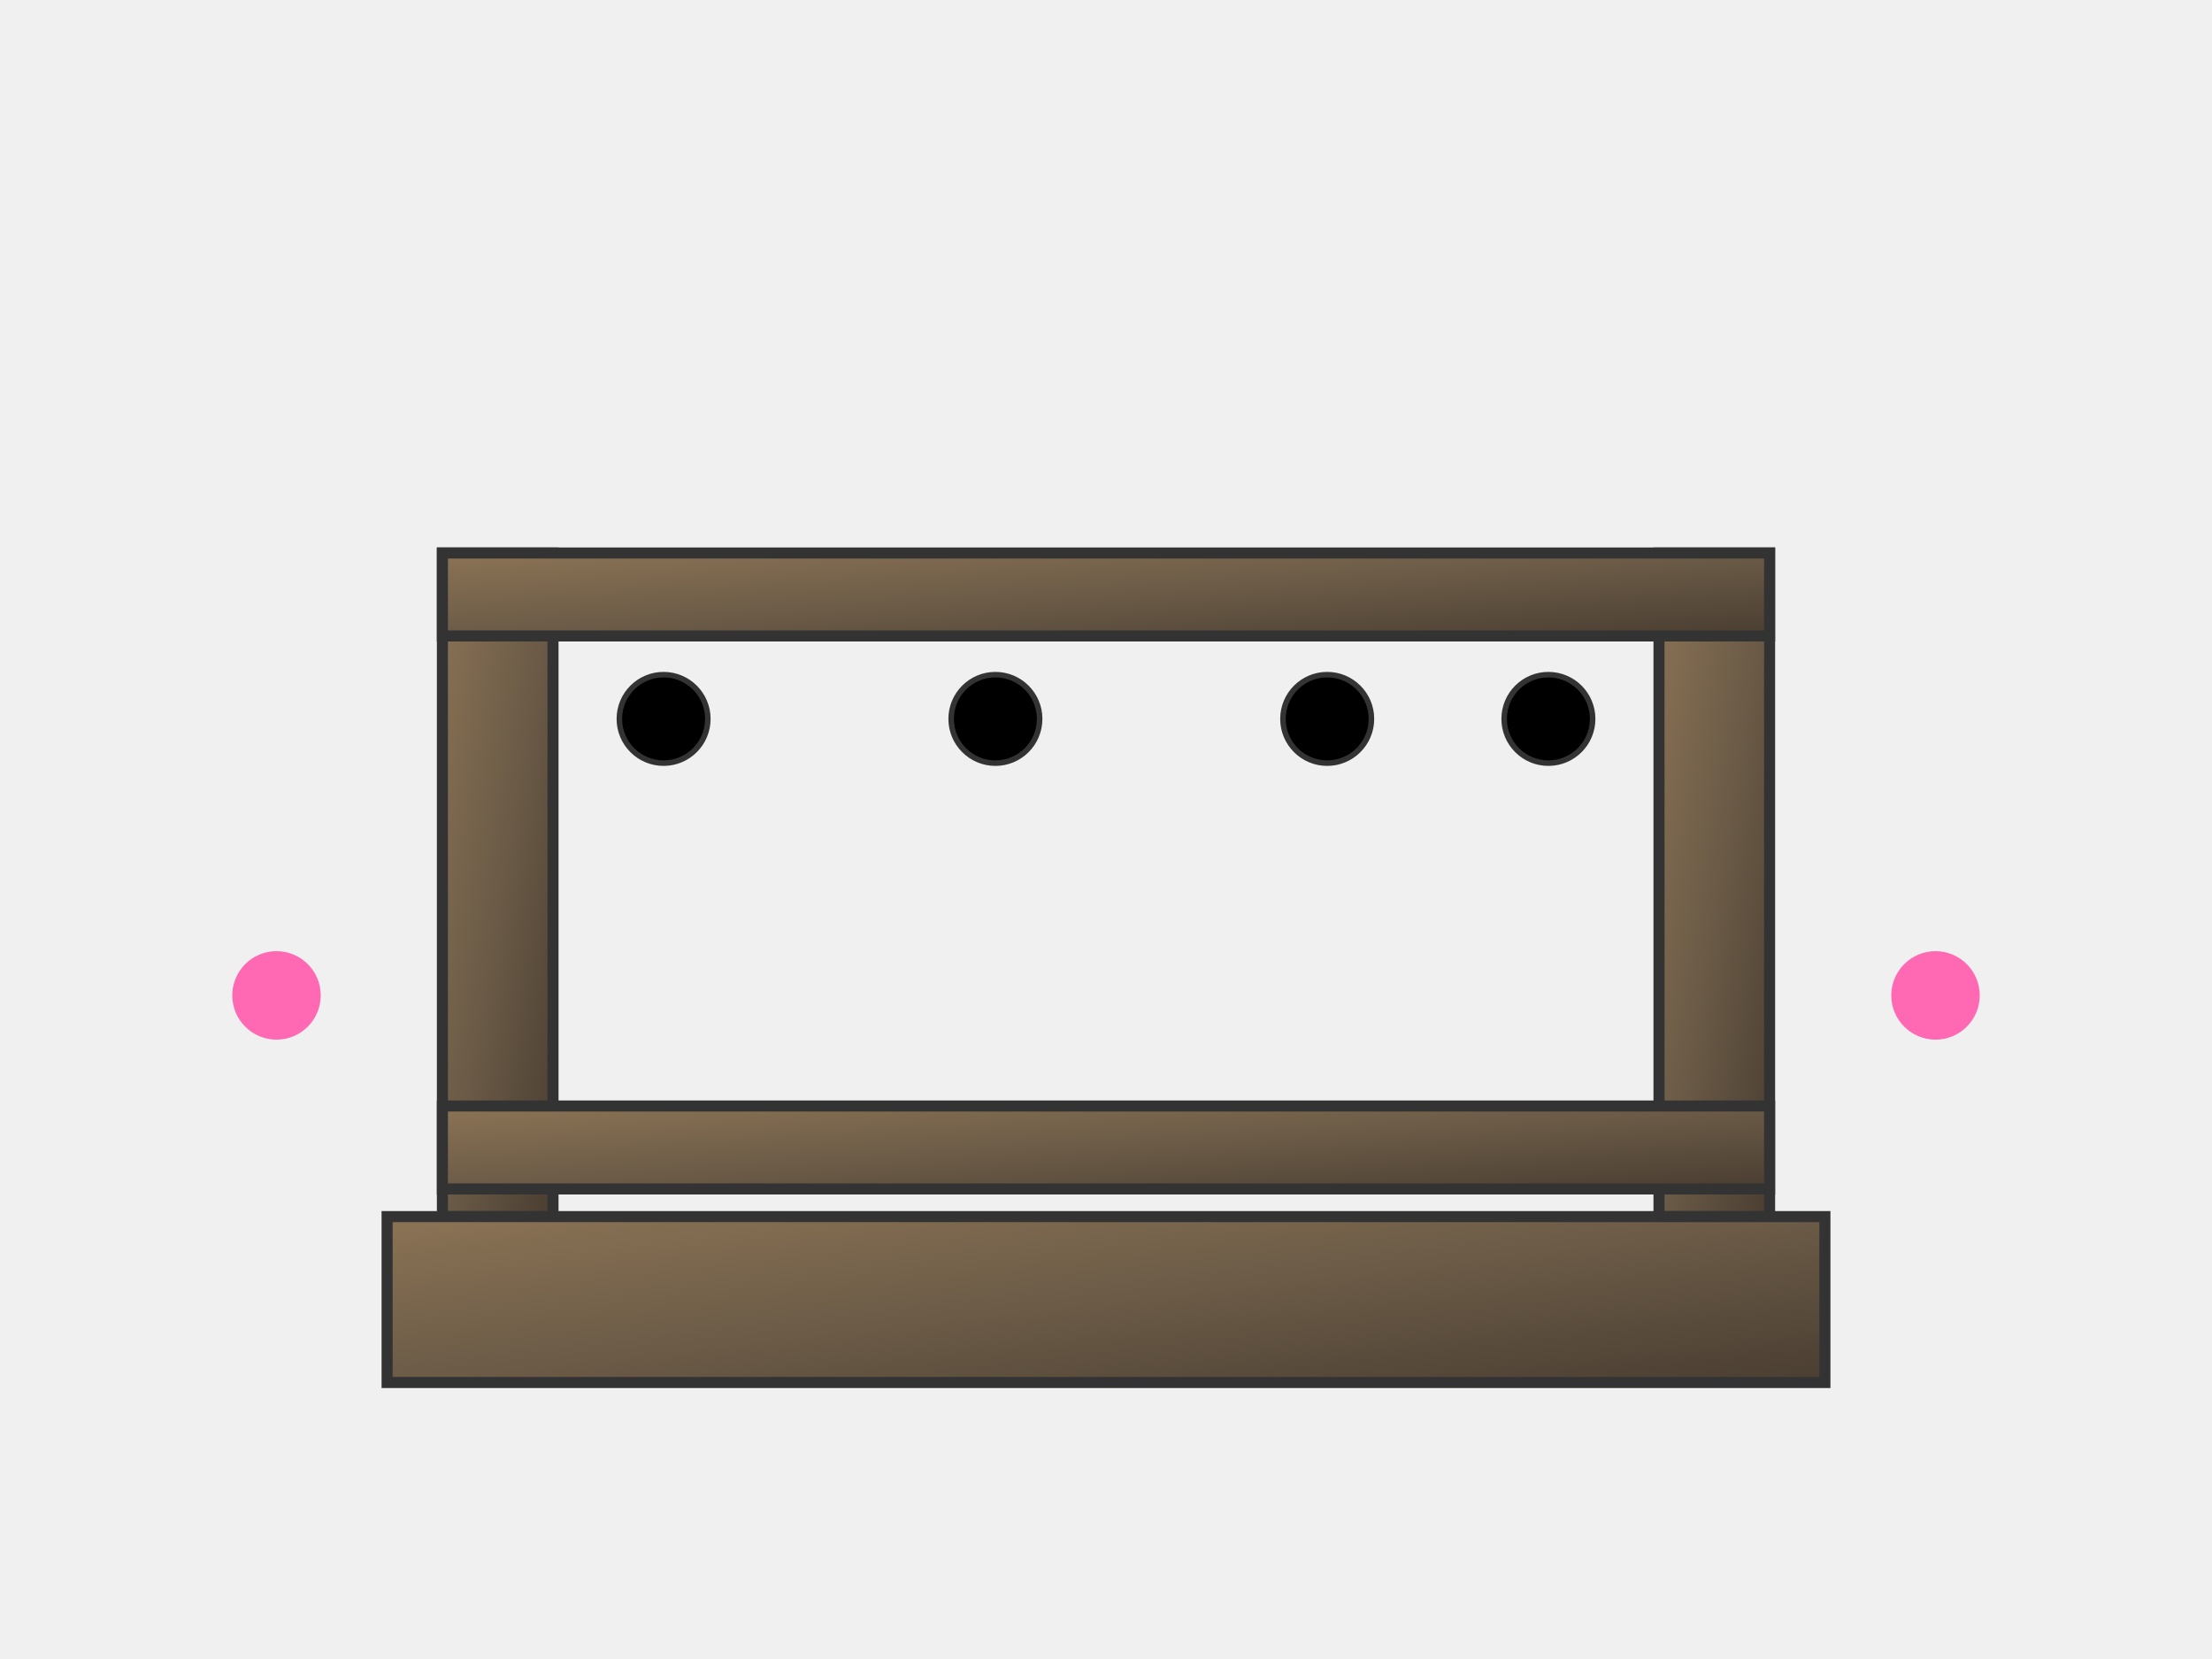
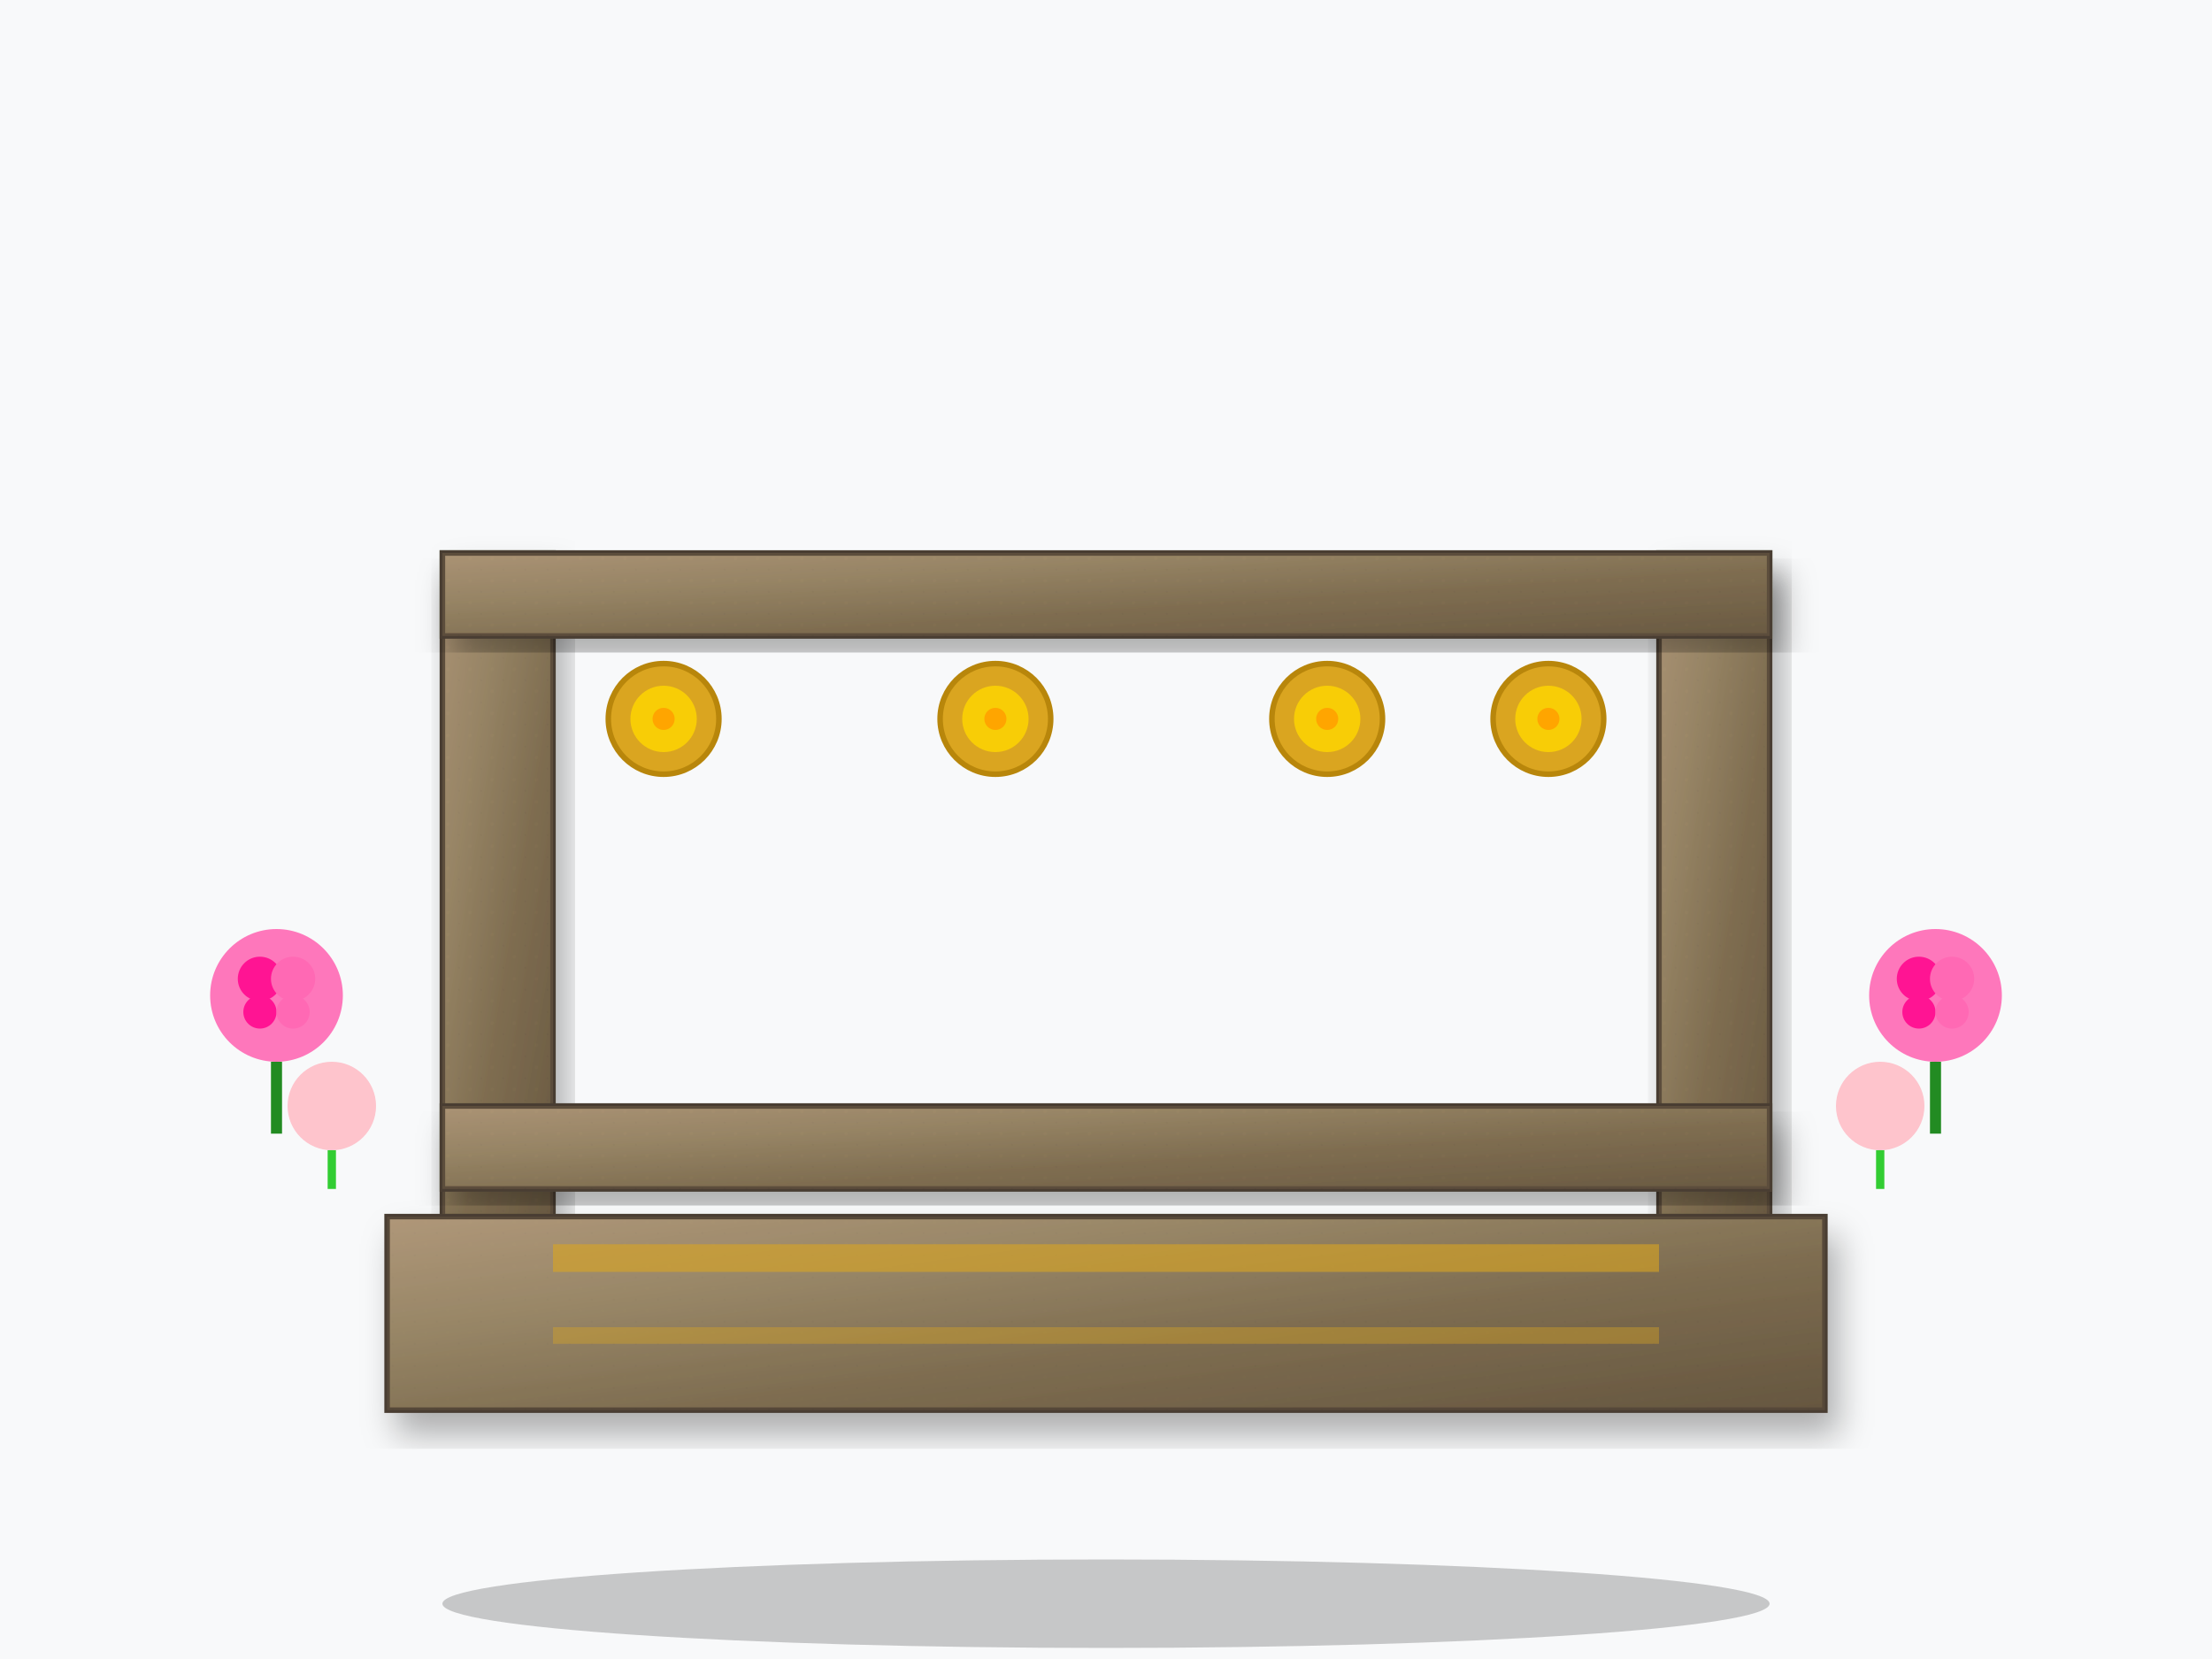
<svg xmlns="http://www.w3.org/2000/svg" width="400" height="300" viewBox="0 0 400 300">
  <defs>
    <linearGradient id="fenceGranite" x1="0%" y1="0%" x2="100%" y2="100%">
-       <stop offset="0%" style="stop-color:#8B7355;stop-opacity:1" />
-       <stop offset="50%" style="stop-color:#6B5B47;stop-opacity:1" />
-       <stop offset="100%" style="stop-color:#4A3E32;stop-opacity:1" />
+       <stop offset="0%" style="stop-color:#B8A082;stop-opacity:1" />
+       <stop offset="30%" style="stop-color:#9B8B6B;stop-opacity:1" />
+       <stop offset="60%" style="stop-color:#7A6B4F;stop-opacity:1" />
+       <stop offset="100%" style="stop-color:#5C4F3A;stop-opacity:1" />
    </linearGradient>
+     <pattern id="fenceTexture" patternUnits="userSpaceOnUse" width="4" height="4">
+       <rect width="4" height="4" fill="#8B7355" />
+       <circle cx="1" cy="1" r="0.3" fill="#A68B5B" opacity="0.3" />
+       <circle cx="3" cy="3" r="0.2" fill="#6B5B47" opacity="0.4" />
+     </pattern>
+     <filter id="fenceShadow" x="-20%" y="-20%" width="140%" height="140%">
+       <feDropShadow dx="2" dy="4" stdDeviation="3" flood-color="#000" flood-opacity="0.3" />
+     </filter>
  </defs>
-   <rect width="400" height="300" fill="#f0f0f0" />
-   <rect x="80" y="100" width="20" height="120" fill="url(#fenceGranite)" stroke="#333" stroke-width="2" />
-   <rect x="300" y="100" width="20" height="120" fill="url(#fenceGranite)" stroke="#333" stroke-width="2" />
-   <rect x="80" y="100" width="240" height="15" fill="url(#fenceGranite)" stroke="#333" stroke-width="2" />
-   <rect x="80" y="200" width="240" height="15" fill="url(#fenceGranite)" stroke="#333" stroke-width="2" />
-   <circle cx="120" cy="130" r="8" fill="#gold" stroke="#333" stroke-width="1" />
-   <circle cx="180" cy="130" r="8" fill="#gold" stroke="#333" stroke-width="1" />
-   <circle cx="240" cy="130" r="8" fill="#gold" stroke="#333" stroke-width="1" />
-   <circle cx="280" cy="130" r="8" fill="#gold" stroke="#333" stroke-width="1" />
-   <rect x="70" y="220" width="260" height="30" fill="url(#fenceGranite)" stroke="#333" stroke-width="2" />
-   <circle cx="50" cy="180" r="8" fill="#ff69b4" />
-   <circle cx="350" cy="180" r="8" fill="#ff69b4" />
+   <rect width="400" height="300" fill="#f8f9fa" />
+   <ellipse cx="200" cy="290" rx="120" ry="8" fill="#000" opacity="0.2" />
+   <rect x="80" y="100" width="20" height="120" fill="url(#fenceGranite)" stroke="#4A3E32" stroke-width="1" filter="url(#fenceShadow)" />
+   <rect x="80" y="100" width="20" height="120" fill="url(#fenceTexture)" opacity="0.3" />
+   <rect x="300" y="100" width="20" height="120" fill="url(#fenceGranite)" stroke="#4A3E32" stroke-width="1" filter="url(#fenceShadow)" />
+   <rect x="300" y="100" width="20" height="120" fill="url(#fenceTexture)" opacity="0.3" />
+   <rect x="80" y="100" width="240" height="15" fill="url(#fenceGranite)" stroke="#4A3E32" stroke-width="1" filter="url(#fenceShadow)" />
+   <rect x="80" y="100" width="240" height="15" fill="url(#fenceTexture)" opacity="0.3" />
+   <rect x="80" y="200" width="240" height="15" fill="url(#fenceGranite)" stroke="#4A3E32" stroke-width="1" filter="url(#fenceShadow)" />
+   <rect x="80" y="200" width="240" height="15" fill="url(#fenceTexture)" opacity="0.3" />
+   <g transform="translate(120, 130)">
+     <circle cx="0" cy="0" r="10" fill="#DAA520" stroke="#B8860B" stroke-width="1" />
+     <circle cx="0" cy="0" r="6" fill="#FFD700" opacity="0.8" />
+     <circle cx="0" cy="0" r="2" fill="#FFA500" />
+   </g>
+   <g transform="translate(180, 130)">
+     <circle cx="0" cy="0" r="10" fill="#DAA520" stroke="#B8860B" stroke-width="1" />
+     <circle cx="0" cy="0" r="6" fill="#FFD700" opacity="0.8" />
+     <circle cx="0" cy="0" r="2" fill="#FFA500" />
+   </g>
+   <g transform="translate(240, 130)">
+     <circle cx="0" cy="0" r="10" fill="#DAA520" stroke="#B8860B" stroke-width="1" />
+     <circle cx="0" cy="0" r="6" fill="#FFD700" opacity="0.8" />
+     <circle cx="0" cy="0" r="2" fill="#FFA500" />
+   </g>
+   <g transform="translate(280, 130)">
+     <circle cx="0" cy="0" r="10" fill="#DAA520" stroke="#B8860B" stroke-width="1" />
+     <circle cx="0" cy="0" r="6" fill="#FFD700" opacity="0.8" />
+     <circle cx="0" cy="0" r="2" fill="#FFA500" />
+   </g>
+   <rect x="70" y="220" width="260" height="35" fill="url(#fenceGranite)" stroke="#4A3E32" stroke-width="1" filter="url(#fenceShadow)" />
+   <rect x="70" y="220" width="260" height="35" fill="url(#fenceTexture)" opacity="0.2" />
+   <rect x="100" y="225" width="200" height="5" fill="#DAA520" opacity="0.6" />
+   <rect x="100" y="240" width="200" height="3" fill="#DAA520" opacity="0.4" />
+   <g transform="translate(50, 180)">
+     <circle cx="0" cy="0" r="12" fill="#ff69b4" opacity="0.9" />
+     <circle cx="-3" cy="-3" r="4" fill="#ff1493" />
+     <circle cx="3" cy="-3" r="4" fill="#ff69b4" />
+     <circle cx="-3" cy="3" r="3" fill="#ff1493" />
+     <circle cx="3" cy="3" r="3" fill="#ff69b4" />
+     <line x1="0" y1="12" x2="0" y2="25" stroke="#228B22" stroke-width="2" />
+   </g>
+   <g transform="translate(350, 180)">
+     <circle cx="0" cy="0" r="12" fill="#ff69b4" opacity="0.9" />
+     <circle cx="-3" cy="-3" r="4" fill="#ff1493" />
+     <circle cx="3" cy="-3" r="4" fill="#ff69b4" />
+     <circle cx="-3" cy="3" r="3" fill="#ff1493" />
+     <circle cx="3" cy="3" r="3" fill="#ff69b4" />
+     <line x1="0" y1="12" x2="0" y2="25" stroke="#228B22" stroke-width="2" />
+   </g>
+   <g transform="translate(60, 200)">
+     <circle cx="0" cy="0" r="8" fill="#FFB6C1" opacity="0.8" />
+     <line x1="0" y1="8" x2="0" y2="15" stroke="#32CD32" stroke-width="1.5" />
+   </g>
+   <g transform="translate(340, 200)">
+     <circle cx="0" cy="0" r="8" fill="#FFB6C1" opacity="0.8" />
+     <line x1="0" y1="8" x2="0" y2="15" stroke="#32CD32" stroke-width="1.5" />
+   </g>
</svg>
